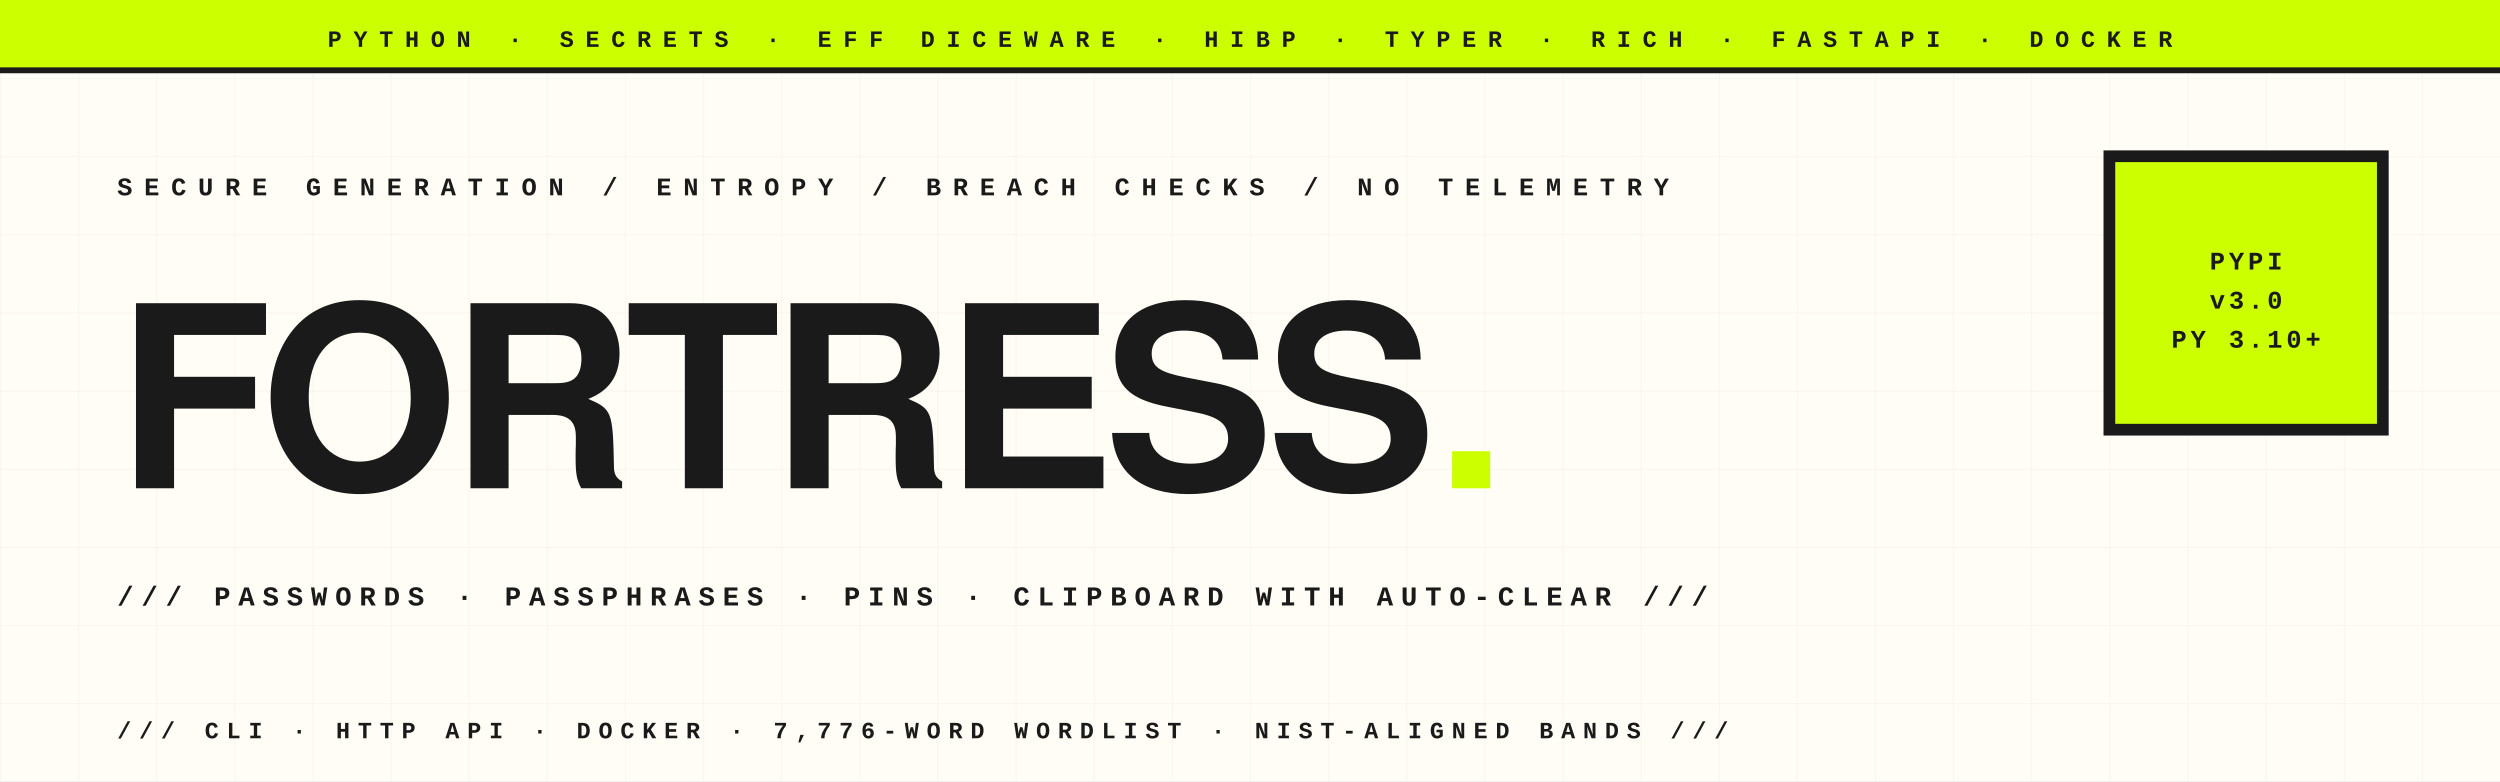
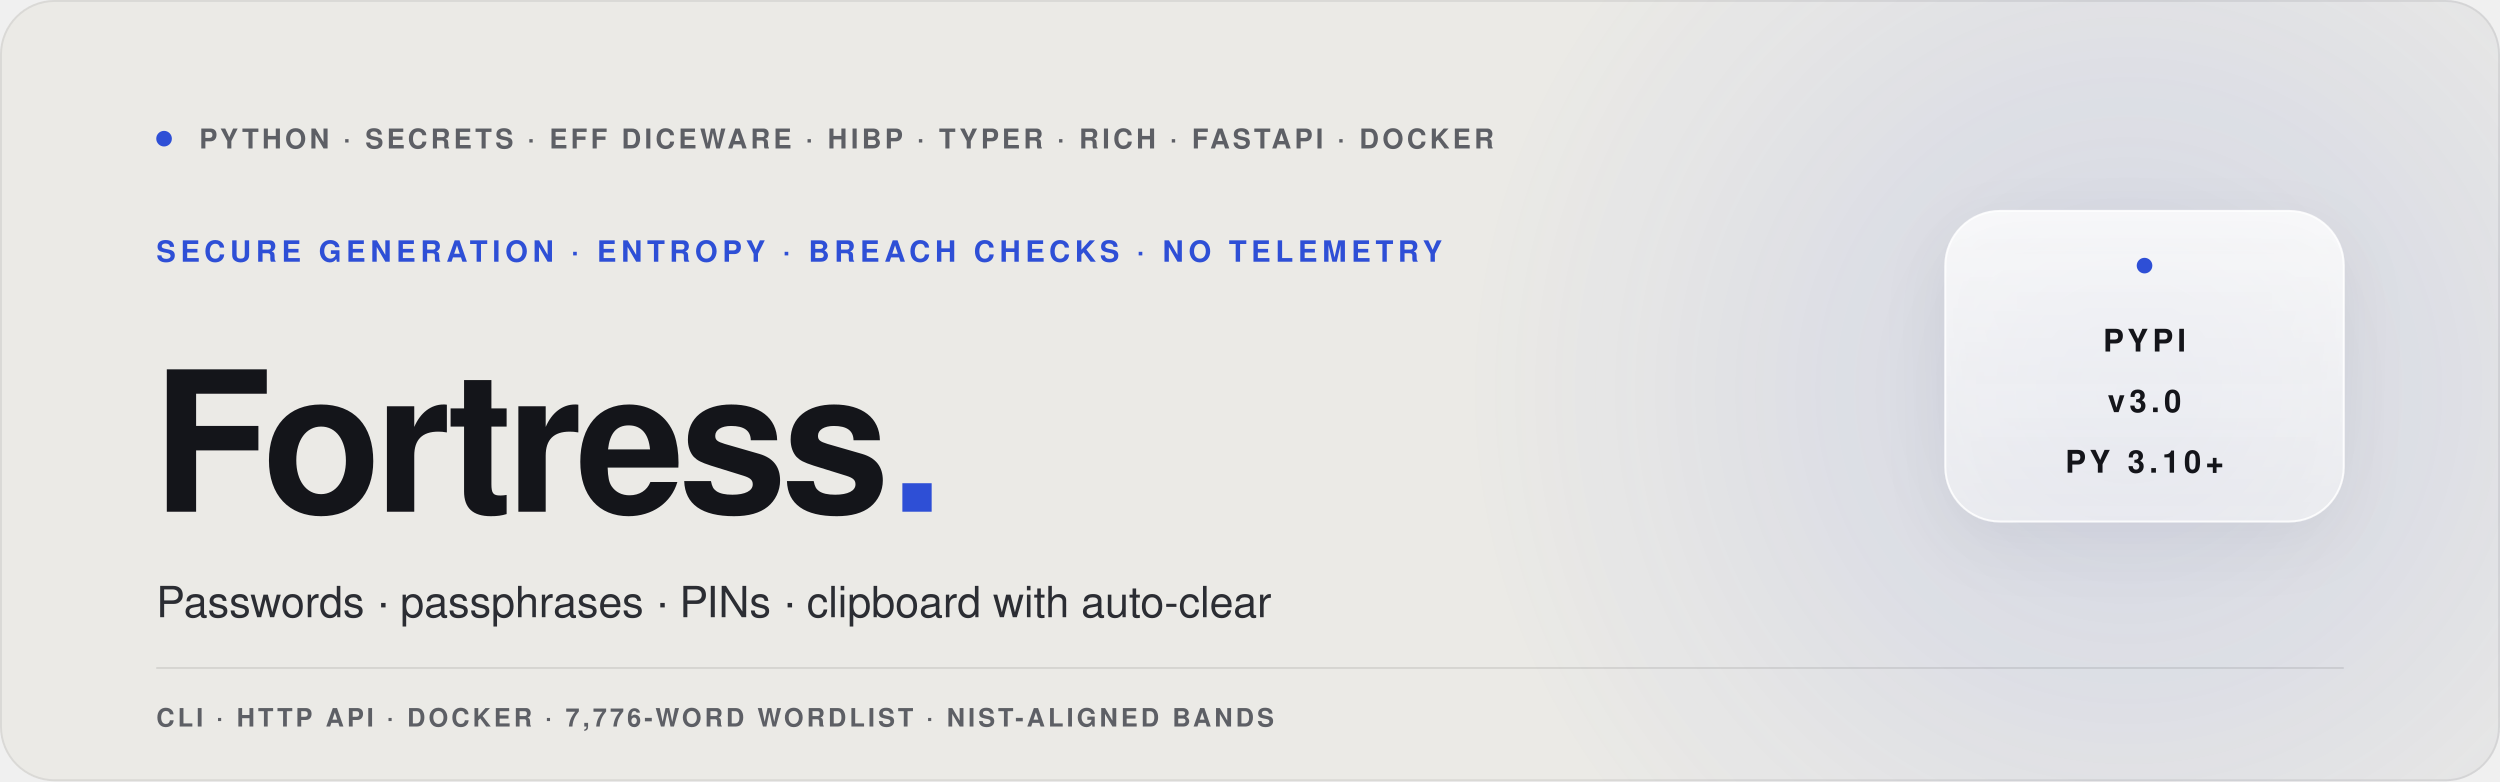
- <svg xmlns="http://www.w3.org/2000/svg" viewBox="0 0 1280 400" width="1280" height="400" role="img" aria-label="Fortress — secure password generator">
+ <svg xmlns="http://www.w3.org/2000/svg" viewBox="0 0 1280 400" width="1280" height="400" role="img" aria-label="Fortress: secure password generator">
  <defs>
-     <pattern id="grid" width="40" height="40" patternUnits="userSpaceOnUse">
-       <path d="M 40 0 L 0 0 0 40" fill="none" stroke="#1A1A1A" stroke-width="0.5" stroke-opacity="0.06" />
-     </pattern>
+     <radialGradient id="glow" gradientUnits="userSpaceOnUse" cx="1090" cy="200" r="340">
+       <stop offset="0" stop-color="#2E4FD6" stop-opacity=".13" />
+       <stop offset="1" stop-color="#2E4FD6" stop-opacity="0" />
+     </radialGradient>
+     <linearGradient id="card" x1="0" y1="0" x2="0" y2="1">
+       <stop offset="0" stop-color="#FFFFFF" stop-opacity=".78" />
+       <stop offset="1" stop-color="#FFFFFF" stop-opacity=".46" />
+     </linearGradient>
+     <filter id="lift" x="-30%" y="-30%" width="160%" height="170%">
+       <feDropShadow dx="0" dy="12" stdDeviation="16" flood-color="#14151A" flood-opacity=".10" />
+     </filter>
    <style>
-       .heading { font-family: 'Helvetica Neue', 'Arial Black', Helvetica, Arial, sans-serif; font-weight: 900; }
-       .mono    { font-family: ui-monospace, 'SF Mono', Menlo, Consolas, 'Courier New', monospace; font-weight: 700; }
+       text { font-family: Satoshi,'Helvetica Neue',Helvetica,Arial,'Liberation Sans',sans-serif; }
    </style>
  </defs>
-   <rect width="1280" height="400" fill="#FFFDF5" />
-   <rect width="1280" height="400" fill="url(#grid)" />
-   <rect x="0" y="0" width="1280" height="36" fill="#CCFF00" />
-   <line x1="0" y1="36" x2="1280" y2="36" stroke="#1A1A1A" stroke-width="3" />
-   <text class="mono" x="640" y="24" text-anchor="middle" font-size="12" fill="#1A1A1A" letter-spacing="6">PYTHON · SECRETS · EFF DICEWARE · HIBP · TYPER · RICH · FASTAPI · DOCKER</text>
-   <text class="mono" x="60" y="100" font-size="13" fill="#1A1A1A" letter-spacing="6">SECURE GENERATION / ENTROPY / BREACH CHECKS / NO TELEMETRY</text>
-   <text class="heading" x="60" y="250" font-size="130" fill="#1A1A1A" letter-spacing="-4" textLength="1000" lengthAdjust="spacingAndGlyphs">FORTRESS<tspan fill="#CCFF00">.</tspan>
+   <rect width="1280" height="400" rx="28" fill="#EBEAE6" />
+   <rect width="1280" height="400" rx="28" fill="url(#glow)" />
+   <rect x="0.5" y="0.5" width="1279" height="399" rx="27.5" fill="none" stroke="#14151A" stroke-opacity=".08" />
+   <circle cx="84" cy="71" r="4" fill="#2E4FD6" />
+   <text x="102" y="76" font-size="14" font-weight="600" letter-spacing="1.68" fill="#5D5F65">PYTHON · SECRETS · EFF DICEWARE · HIBP · TYPER · RICH · FASTAPI · DOCKER</text>
+   <text x="80" y="134" font-size="15" font-weight="700" letter-spacing="2.40" fill="#2E4FD6">SECURE GENERATION · ENTROPY · BREACH CHECKS · NO TELEMETRY</text>
+   <text x="78" y="262" font-size="100.0" font-weight="700" letter-spacing="-3.50" fill="#14151A">Fortress<tspan fill="#2E4FD6">.</tspan>
  </text>
-   <text class="mono" x="60" y="310" font-size="14" fill="#1A1A1A" letter-spacing="4">/// PASSWORDS · PASSPHRASES · PINS · CLIPBOARD WITH AUTO-CLEAR ///</text>
-   <rect x="1080" y="80" width="140" height="140" fill="#CCFF00" stroke="#1A1A1A" stroke-width="6" />
-   <text class="mono" x="1150" y="138" text-anchor="middle" font-size="13" fill="#1A1A1A" letter-spacing="2">PYPI</text>
-   <text class="mono" x="1150" y="158" text-anchor="middle" font-size="13" fill="#1A1A1A" letter-spacing="2">v3.0</text>
-   <text class="mono" x="1150" y="178" text-anchor="middle" font-size="13" fill="#1A1A1A" letter-spacing="2">PY 3.10+</text>
-   <text class="mono" x="60" y="378" font-size="12" fill="#1A1A1A" letter-spacing="4">/// CLI · HTTP API · DOCKER · 7,776-WORD WORDLIST · NIST-ALIGNED BANDS ///</text>
+   <text x="80" y="316" font-size="22" font-weight="500" fill="#2B2D33">Passwords · passphrases · PINs · clipboard with auto-clear</text>
+   <line x1="80" y1="342" x2="1200" y2="342" stroke="#14151A" stroke-opacity=".10" />
+   <text x="80" y="372" font-size="13" font-weight="600" letter-spacing="1.56" fill="#5D5F65">CLI · HTTP API · DOCKER · 7,776-WORD WORDLIST · NIST-ALIGNED BANDS</text>
+   <g filter="url(#lift)">
+     <rect x="996" y="108" width="204" height="159" rx="28" fill="url(#card)" stroke="#FFFFFF" stroke-opacity=".85" />
+   </g>
+   <circle cx="1098" cy="136" r="4" fill="#2E4FD6" />
+   <text x="1098" y="180" text-anchor="middle" font-size="16" font-weight="700" letter-spacing="2.2" fill="#14151A">PYPI</text>
+   <text x="1098" y="211" text-anchor="middle" font-size="16" font-weight="700" letter-spacing="2.2" fill="#14151A">v3.0</text>
+   <text x="1098" y="242" text-anchor="middle" font-size="16" font-weight="700" letter-spacing="2.2" fill="#14151A">PY 3.10+</text>
</svg>
